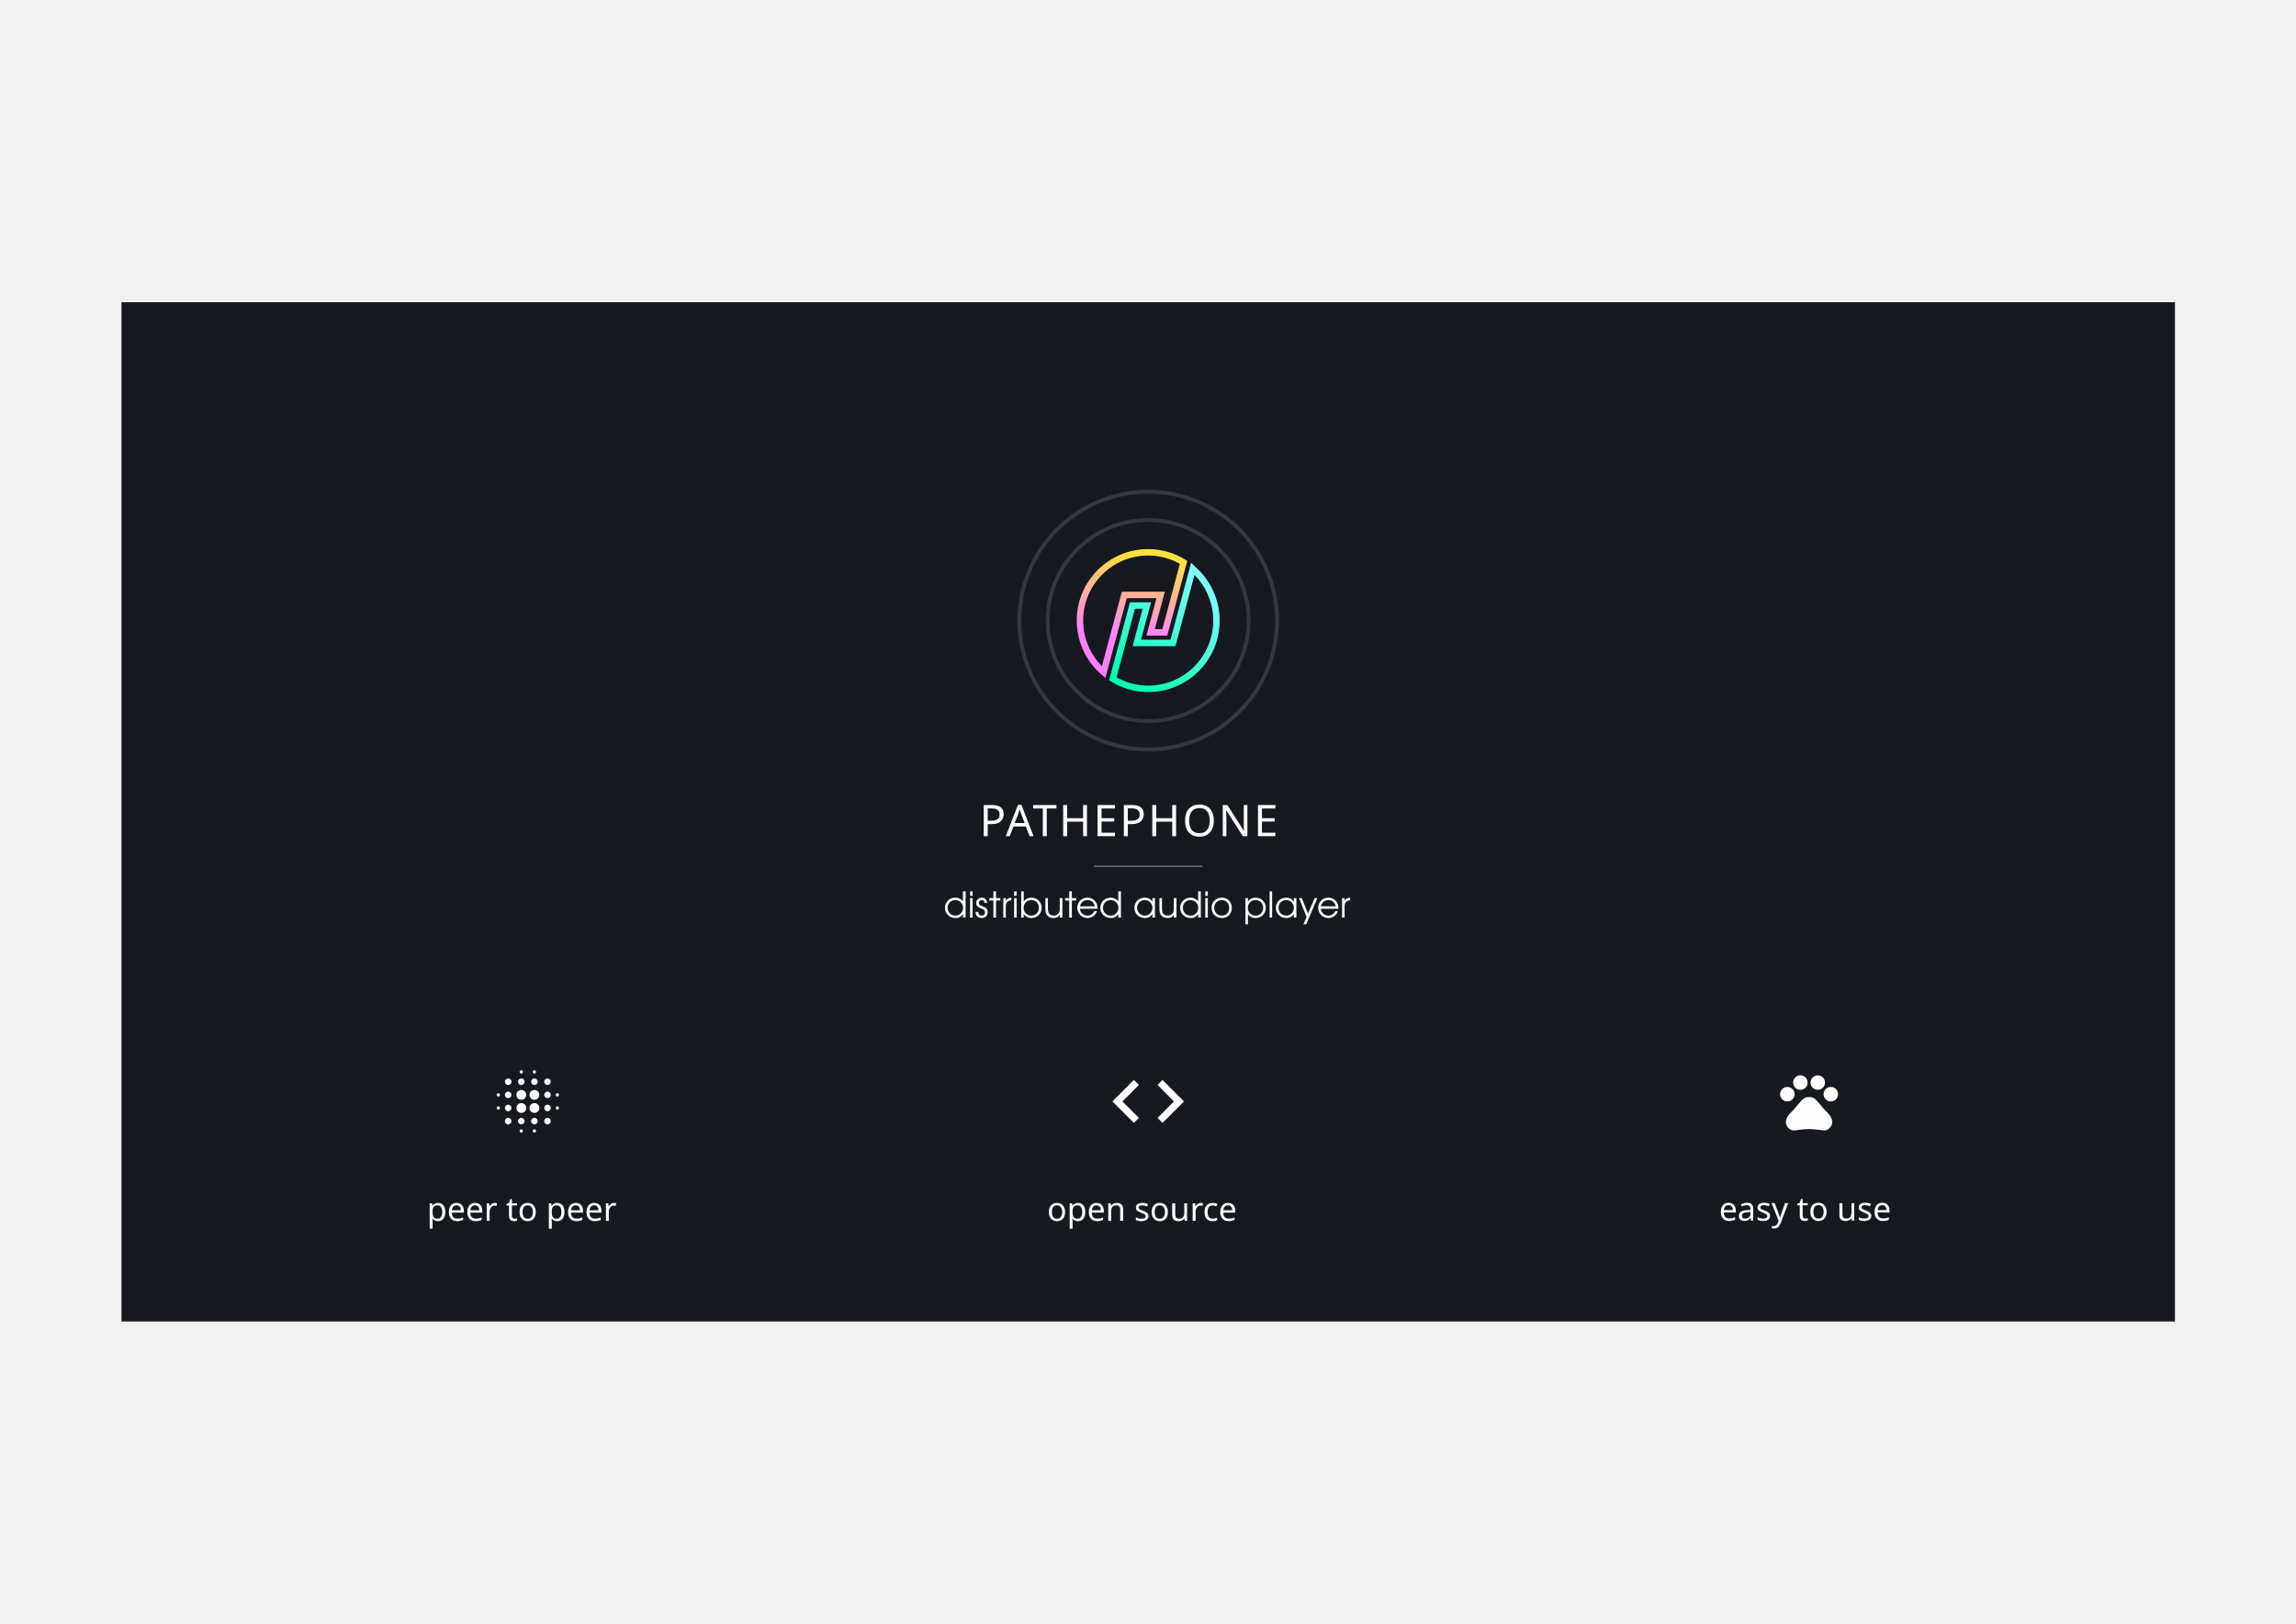
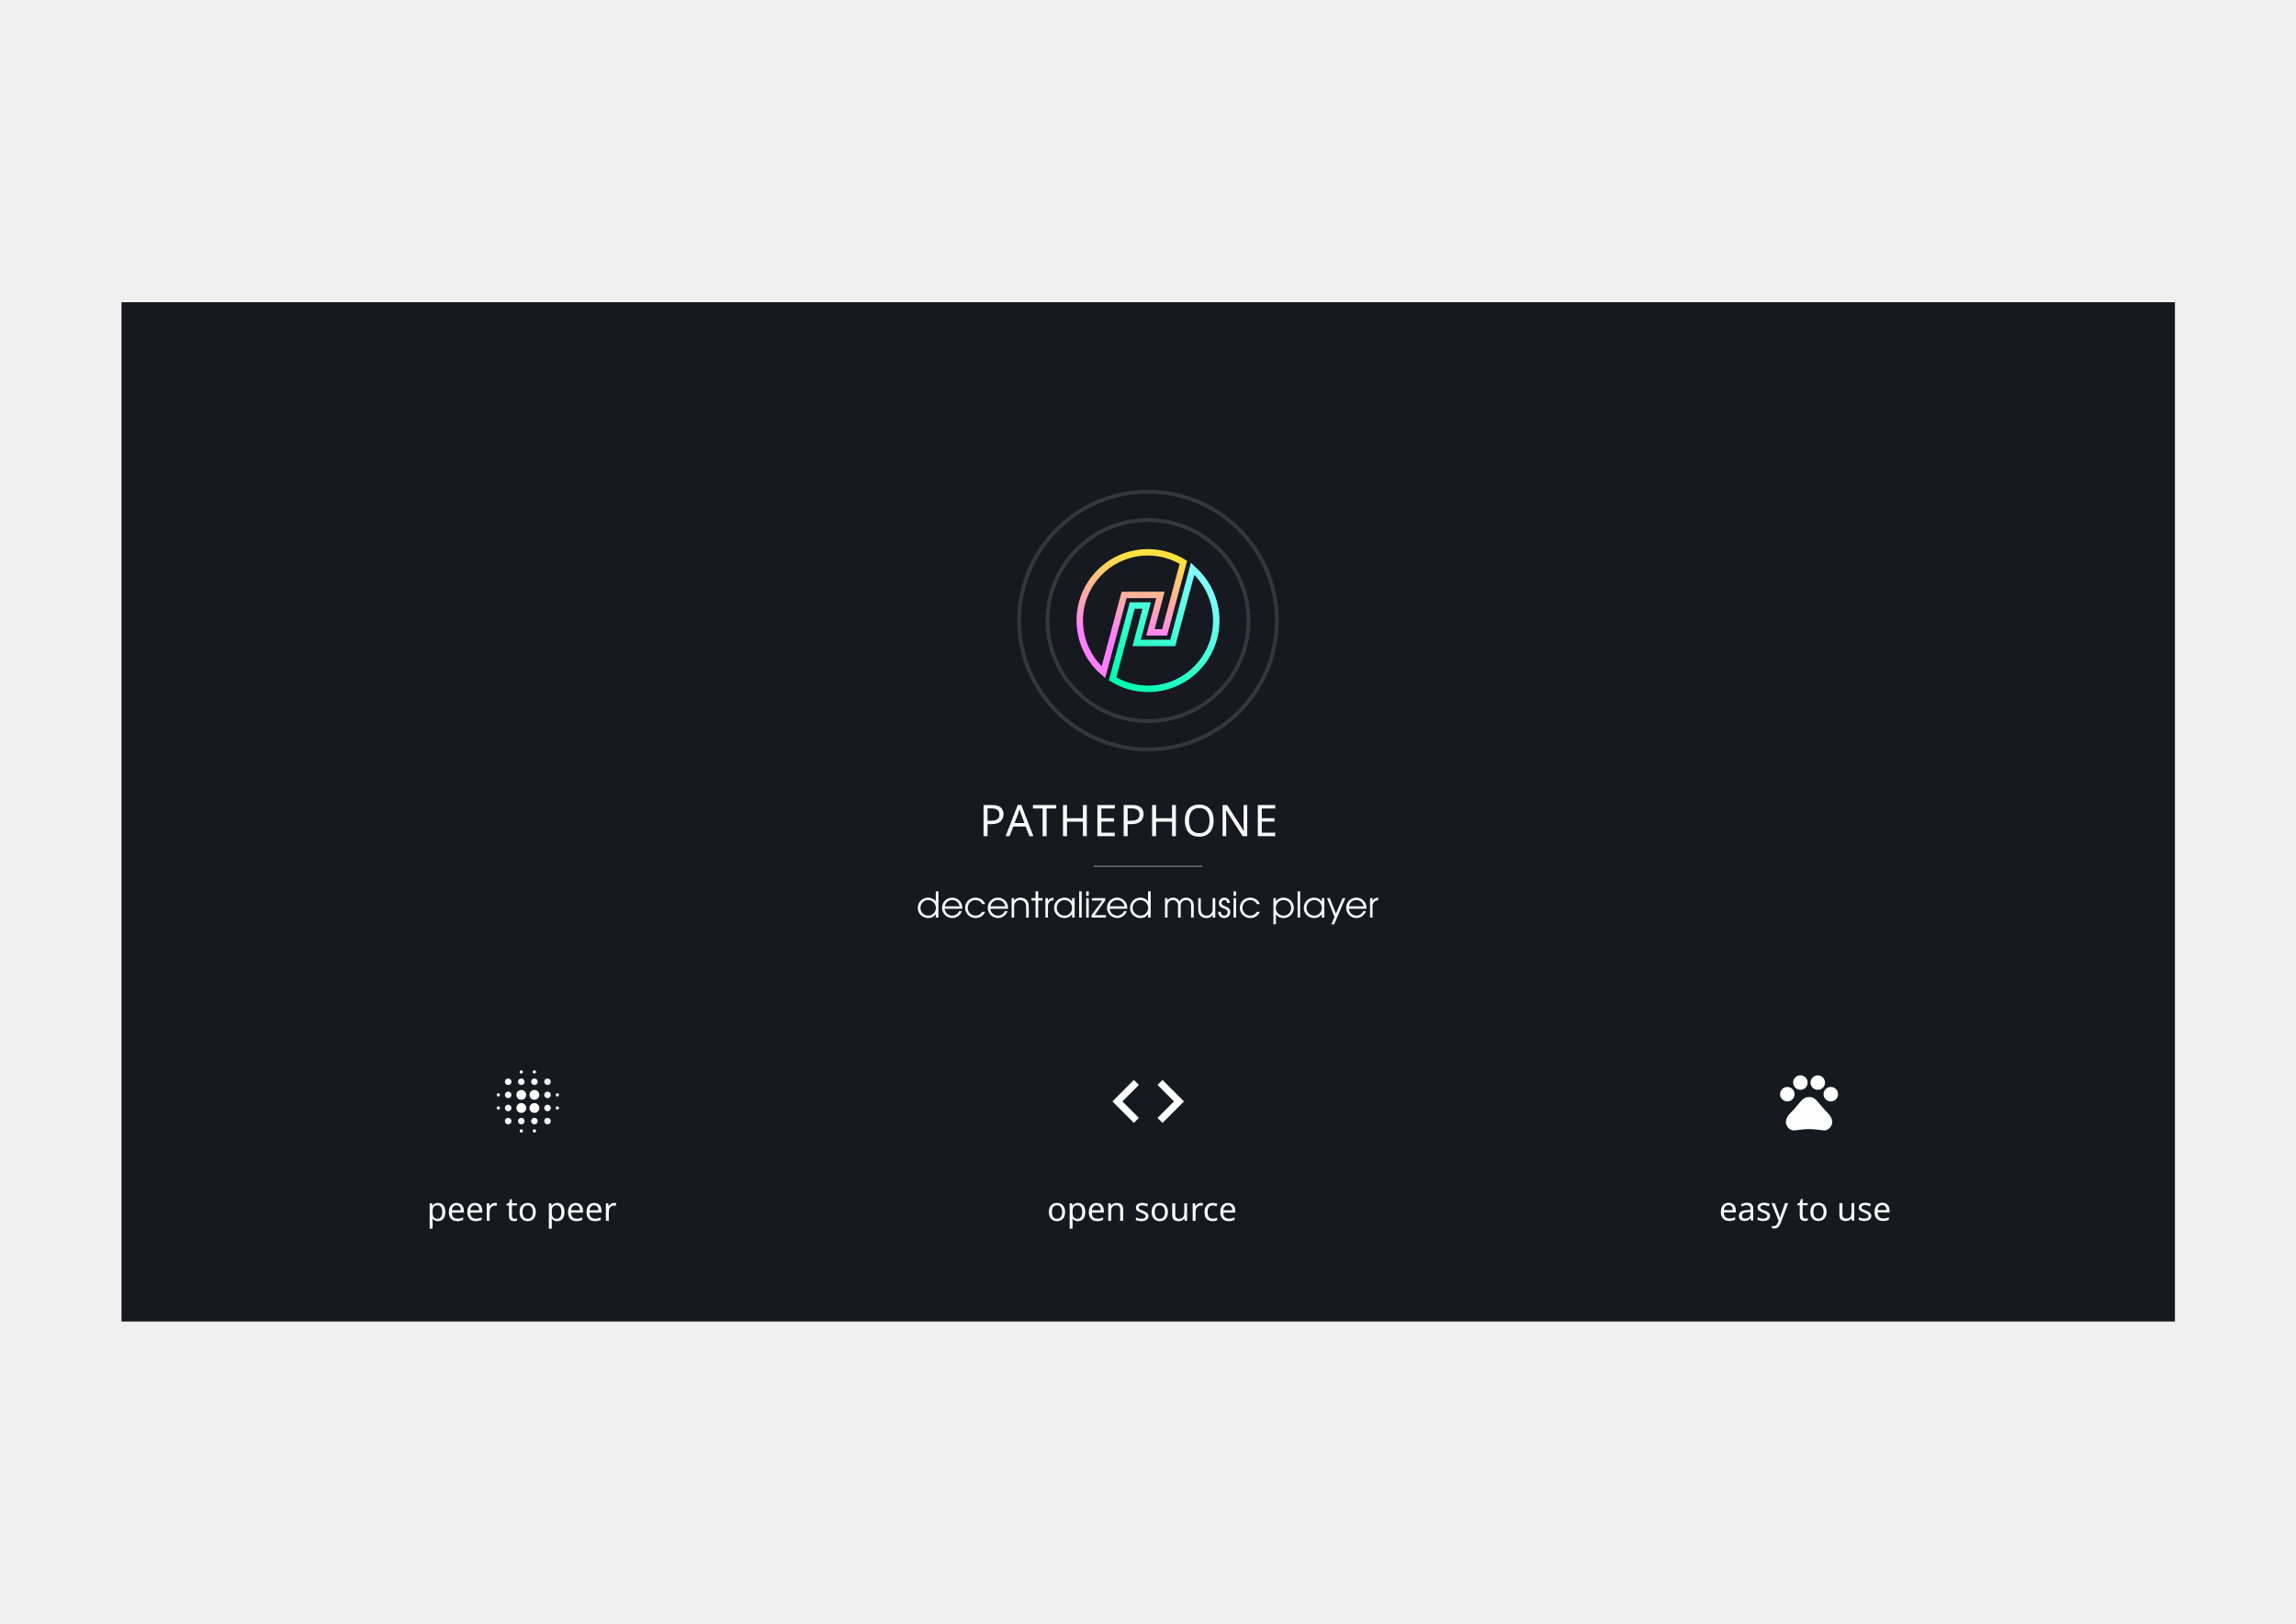
<svg xmlns="http://www.w3.org/2000/svg" xmlns:xlink="http://www.w3.org/1999/xlink" width="297mm" height="210mm" viewBox="0 0 297 210" version="1.1" id="svg8">
  <defs id="defs2">
    <linearGradient xlink:href="#linearGradient879" id="linearGradient881" x1="8.433" y1="288.239" x2="4.696" y2="293.371" gradientUnits="userSpaceOnUse" />
    <linearGradient id="linearGradient879">
      <stop style="stop-color:#82ffff;stop-opacity:1" offset="0" id="stop875" />
      <stop style="stop-color:#01ffaf;stop-opacity:1" offset="1" id="stop877" />
    </linearGradient>
    <linearGradient xlink:href="#linearGradient863" id="linearGradient865" x1="8.004" y1="287.929" x2="7.507" y2="291.695" gradientUnits="userSpaceOnUse" />
    <linearGradient id="linearGradient863">
      <stop style="stop-color:#ffe13f;stop-opacity:1" offset="0" id="stop859" />
      <stop style="stop-color:#ff7fff;stop-opacity:1" offset="1" id="stop861" />
    </linearGradient>
  </defs>
  <g id="layer4" style="display:inline" transform="translate(0,-87)">
    <rect style="fill:#161920;fill-opacity:1;stroke:none;stroke-width:1.722;stroke-miterlimit:4;stroke-dasharray:none;stroke-opacity:1" id="rect4298" width="265.627" height="131.828" x="15.712" y="126.086" />
-     <g id="g903" transform="translate(4.143725)">
+     <g id="g903" transform="translate(4.118561)">
      <circle r="16.666" cy="167.261" cx="144.381" id="path4582-7-3" style="fill:none;fill-opacity:1;stroke:#ffffff;stroke-width:0.5;stroke-miterlimit:4;stroke-dasharray:none;stroke-opacity:0.13" />
      <g transform="matrix(2.769274,0,0,2.769274,126.7965,-637.6288)" id="g936">
        <path style="opacity:1;fill:none;fill-opacity:1;stroke:url(#linearGradient881);stroke-width:0.3;stroke-linecap:butt;stroke-miterlimit:4;stroke-dasharray:none;stroke-opacity:1;paint-order:stroke markers fill" d="m 8.433,288.239 -0.926,3.456 H 5.818 l 0.468,-1.746 H 5.614 l -0.917,3.423 a 3.188,3.188 0 0 0 1.654,0.467 3.188,3.188 0 0 0 3.188,-3.188 3.188,3.188 0 0 0 -1.105,-2.411 z" id="path880-3-6" />
        <path style="opacity:1;fill:none;fill-opacity:1;stroke:url(#linearGradient865);stroke-width:0.3;stroke-linecap:butt;stroke-miterlimit:4;stroke-dasharray:none;stroke-opacity:1;paint-order:normal" d="m 6.35,287.462 a 3.188,3.188 0 0 0 -3.188,3.188 3.188,3.188 0 0 0 1.105,2.411 L 5.234,289.454 H 6.931 l -0.468,1.746 h 0.664 l 0.876,-3.271 a 3.188,3.188 0 0 0 -1.654,-0.467 z" id="path855-6-7" />
      </g>
      <circle r="13.002" cy="167.261" cx="144.381" id="path4582-7-7" style="fill:none;fill-opacity:1;stroke:#ffffff;stroke-width:0.5;stroke-miterlimit:4;stroke-dasharray:none;stroke-opacity:0.13" />
    </g>
  </g>
  <g id="layer3" style="display:inline" transform="translate(0,-87)" />
  <g id="layer1" style="display:inline" transform="translate(0,-87)" />
  <g id="layer2" style="display:inline" transform="translate(0,-87)" />
  <g id="layer5" style="display:inline" transform="translate(0,-87)">
-     <text xml:space="preserve" style="font-style:normal;font-weight:normal;font-size:10.583px;line-height:6.615px;font-family:sans-serif;letter-spacing:0.265px;word-spacing:0px;opacity:0.98;fill:#000000;fill-opacity:1;stroke:none;stroke-width:0.265px;stroke-linecap:butt;stroke-linejoin:miter;stroke-opacity:1" x="126.707" y="195.149" id="text38">
-       <tspan id="tspan36" x="126.707" y="195.149" style="font-style:normal;font-variant:normal;font-weight:normal;font-stretch:normal;font-size:5.644px;font-family:Montserrat;-inkscape-font-specification:'Montserrat, Normal';font-variant-ligatures:normal;font-variant-caps:normal;font-variant-numeric:normal;font-feature-settings:normal;text-align:start;letter-spacing:0.265px;writing-mode:lr-tb;text-anchor:start;fill:#ffffff;fill-opacity:1;stroke-width:0.265px">PATHEPHONE</tspan>
+     <text xml:space="preserve" style="font-style:normal;font-weight:normal;font-size:10.583px;line-height:6.615px;font-family:sans-serif;letter-spacing:0.265px;word-spacing:0px;opacity:0.98;fill:#000000;fill-opacity:1;stroke:none;stroke-width:0.265px;stroke-linecap:butt;stroke-linejoin:miter;stroke-opacity:1" x="126.682" y="195.149" id="text38">
+       <tspan id="tspan36" x="126.682" y="195.149" style="font-style:normal;font-variant:normal;font-weight:normal;font-stretch:normal;font-size:5.644px;font-family:Montserrat;-inkscape-font-specification:'Montserrat, Normal';font-variant-ligatures:normal;font-variant-caps:normal;font-variant-numeric:normal;font-feature-settings:normal;text-align:start;letter-spacing:0.265px;writing-mode:lr-tb;text-anchor:start;fill:#ffffff;fill-opacity:1;stroke-width:0.265px">PATHEPHONE</tspan>
    </text>
-     <text xml:space="preserve" style="font-style:normal;font-weight:normal;font-size:10.583px;line-height:6.615px;font-family:sans-serif;letter-spacing:0px;word-spacing:0px;opacity:0.98;fill:#000000;fill-opacity:1;stroke:none;stroke-width:0.265px;stroke-linecap:butt;stroke-linejoin:miter;stroke-opacity:1" x="122.047" y="205.671" id="text847">
-       <tspan id="tspan845" x="122.047" y="205.671" style="font-style:normal;font-variant:normal;font-weight:normal;font-stretch:normal;font-size:4.586px;font-family:'URW Gothic L';-inkscape-font-specification:'URW Gothic L';fill:#ffffff;fill-opacity:1;stroke-width:0.265px">distributed audio player</tspan>
+     <text xml:space="preserve" style="font-style:normal;font-weight:normal;font-size:10.583px;line-height:6.615px;font-family:sans-serif;letter-spacing:0px;word-spacing:0px;opacity:0.98;fill:#000000;fill-opacity:1;stroke:none;stroke-width:0.265px;stroke-linecap:butt;stroke-linejoin:miter;stroke-opacity:1" x="118.533" y="205.671" id="text847">
+       <tspan id="tspan845" x="118.533" y="205.671" style="font-style:normal;font-variant:normal;font-weight:normal;font-stretch:normal;font-size:4.586px;font-family:'URW Gothic L';-inkscape-font-specification:'URW Gothic L';fill:#ffffff;fill-opacity:1;stroke-width:0.265px">decentralized music player</tspan>
    </text>
    <g style="display:inline" id="g2773" transform="matrix(0.7540984,0,0,0.7540984,17.78853,57.91192)">
      <rect y="219.402" x="58.749" height="16.15" width="16.415" id="rect2717" style="opacity:1;fill:#161920;fill-opacity:1;stroke:none;stroke-width:0.15;stroke-linecap:butt;stroke-linejoin:round;stroke-miterlimit:4;stroke-dasharray:none;stroke-opacity:0.148;paint-order:normal" />
      <path id="path1185" d="m 60.208,220.727 h 13.498 v 13.498 h -13.498 z" style="opacity:1;fill:#161920;fill-opacity:1;stroke:none;stroke-width:0.562;stroke-opacity:0.148" />
      <path id="path1183" d="m 63.582,228.039 c -0.309,0 -0.562,0.253 -0.562,0.562 0,0.309 0.253,0.562 0.562,0.562 0.309,0 0.562,-0.253 0.562,-0.562 0,-0.309 -0.253,-0.562 -0.562,-0.562 z m 0,2.25 c -0.309,0 -0.562,0.253 -0.562,0.562 0,0.309 0.253,0.562 0.562,0.562 0.309,0 0.562,-0.253 0.562,-0.562 0,-0.309 -0.253,-0.562 -0.562,-0.562 z m 0,-4.499 c -0.309,0 -0.562,0.253 -0.562,0.562 0,0.309 0.253,0.562 0.562,0.562 0.309,0 0.562,-0.253 0.562,-0.562 0,-0.309 -0.253,-0.562 -0.562,-0.562 z m -1.687,0.281 c -0.157,0 -0.281,0.124 -0.281,0.281 0,0.157 0.124,0.281 0.281,0.281 0.157,0 0.281,-0.124 0.281,-0.281 0,-0.157 -0.124,-0.281 -0.281,-0.281 z m 1.687,-2.531 c -0.309,0 -0.562,0.253 -0.562,0.562 0,0.309 0.253,0.562 0.562,0.562 0.309,0 0.562,-0.253 0.562,-0.562 0,-0.309 -0.253,-0.562 -0.562,-0.562 z m 8.436,3.093 c 0.157,0 0.281,-0.124 0.281,-0.281 0,-0.157 -0.124,-0.281 -0.281,-0.281 -0.157,0 -0.281,0.124 -0.281,0.281 0,0.157 0.124,0.281 0.281,0.281 z m -3.937,-1.968 c 0.309,0 0.562,-0.253 0.562,-0.562 0,-0.309 -0.253,-0.562 -0.562,-0.562 -0.309,0 -0.562,0.253 -0.562,0.562 0,0.309 0.253,0.562 0.562,0.562 z m 0,-1.968 c 0.157,0 0.281,-0.124 0.281,-0.281 0,-0.157 -0.124,-0.281 -0.281,-0.281 -0.157,0 -0.281,0.124 -0.281,0.281 0,0.157 0.124,0.281 0.281,0.281 z m -6.187,5.624 c -0.157,0 -0.281,0.124 -0.281,0.281 0,0.157 0.124,0.281 0.281,0.281 0.157,0 0.281,-0.124 0.281,-0.281 0,-0.157 -0.124,-0.281 -0.281,-0.281 z m 3.937,3.937 c -0.157,0 -0.281,0.124 -0.281,0.281 0,0.157 0.124,0.281 0.281,0.281 0.157,0 0.281,-0.124 0.281,-0.281 0,-0.157 -0.124,-0.281 -0.281,-0.281 z m 0,-9.561 c 0.157,0 0.281,-0.124 0.281,-0.281 0,-0.157 -0.124,-0.281 -0.281,-0.281 -0.157,0 -0.281,0.124 -0.281,0.281 0,0.157 0.124,0.281 0.281,0.281 z m 0,1.968 c 0.309,0 0.562,-0.253 0.562,-0.562 0,-0.309 -0.253,-0.562 -0.562,-0.562 -0.309,0 -0.562,0.253 -0.562,0.562 0,0.309 0.253,0.562 0.562,0.562 z m 0,3.093 c -0.467,0 -0.844,0.377 -0.844,0.844 0,0.467 0.377,0.844 0.844,0.844 0.467,0 0.844,-0.377 0.844,-0.844 0,-0.467 -0.377,-0.844 -0.844,-0.844 z m 4.499,0.281 c -0.309,0 -0.562,0.253 -0.562,0.562 0,0.309 0.253,0.562 0.562,0.562 0.309,0 0.562,-0.253 0.562,-0.562 0,-0.309 -0.253,-0.562 -0.562,-0.562 z m 0,2.25 c -0.309,0 -0.562,0.253 -0.562,0.562 0,0.309 0.253,0.562 0.562,0.562 0.309,0 0.562,-0.253 0.562,-0.562 0,-0.309 -0.253,-0.562 -0.562,-0.562 z m 0,-4.499 c -0.309,0 -0.562,0.253 -0.562,0.562 0,0.309 0.253,0.562 0.562,0.562 0.309,0 0.562,-0.253 0.562,-0.562 0,-0.309 -0.253,-0.562 -0.562,-0.562 z m 0,-2.25 c -0.309,0 -0.562,0.253 -0.562,0.562 0,0.309 0.253,0.562 0.562,0.562 0.309,0 0.562,-0.253 0.562,-0.562 0,-0.309 -0.253,-0.562 -0.562,-0.562 z m 1.687,4.781 c -0.157,0 -0.281,0.124 -0.281,0.281 0,0.157 0.124,0.281 0.281,0.281 0.157,0 0.281,-0.124 0.281,-0.281 0,-0.157 -0.124,-0.281 -0.281,-0.281 z m -3.937,1.968 c -0.309,0 -0.562,0.253 -0.562,0.562 0,0.309 0.253,0.562 0.562,0.562 0.309,0 0.562,-0.253 0.562,-0.562 0,-0.309 -0.253,-0.562 -0.562,-0.562 z m 0,1.968 c -0.157,0 -0.281,0.124 -0.281,0.281 0,0.157 0.124,0.281 0.281,0.281 0.157,0 0.281,-0.124 0.281,-0.281 0,-0.157 -0.124,-0.281 -0.281,-0.281 z m -2.25,-6.749 c -0.467,0 -0.844,0.377 -0.844,0.844 0,0.467 0.377,0.844 0.844,0.844 0.467,0 0.844,-0.377 0.844,-0.844 0,-0.467 -0.377,-0.844 -0.844,-0.844 z m 0,4.781 c -0.309,0 -0.562,0.253 -0.562,0.562 0,0.309 0.253,0.562 0.562,0.562 0.309,0 0.562,-0.253 0.562,-0.562 0,-0.309 -0.253,-0.562 -0.562,-0.562 z m 2.25,-2.531 c -0.467,0 -0.844,0.377 -0.844,0.844 0,0.467 0.377,0.844 0.844,0.844 0.467,0 0.844,-0.377 0.844,-0.844 0,-0.467 -0.377,-0.844 -0.844,-0.844 z m 0,-2.25 c -0.467,0 -0.844,0.377 -0.844,0.844 0,0.467 0.377,0.844 0.844,0.844 0.467,0 0.844,-0.377 0.844,-0.844 0,-0.467 -0.377,-0.844 -0.844,-0.844 z" style="fill:#fdfdfd;fill-opacity:1;stroke:none;stroke-width:0.562;stroke-opacity:1" />
    </g>
    <text id="text1519" y="244.892" x="55.221" style="font-style:normal;font-weight:normal;font-size:10.583px;line-height:6.615px;font-family:sans-serif;letter-spacing:0px;word-spacing:0px;fill:#000000;fill-opacity:1;stroke:none;stroke-width:0.265px;stroke-linecap:butt;stroke-linejoin:miter;stroke-opacity:1" xml:space="preserve">
      <tspan style="font-style:normal;font-variant:normal;font-weight:normal;font-stretch:normal;font-size:4.233px;font-family:Montserrat;-inkscape-font-specification:Montserrat;fill:#ffffff;fill-opacity:1;stroke-width:0.265px" y="244.892" x="55.221" id="tspan1517">peer to peer</tspan>
    </text>
    <flowRoot xml:space="preserve" id="flowRoot1099" style="fill:black;fill-opacity:1;stroke:none;font-family:sans-serif;font-style:normal;font-weight:normal;font-size:40px;line-height:1.25;letter-spacing:0px;word-spacing:0px">
      <flowRegion id="flowRegion1101">
        <rect id="rect1103" width="1137.719" height="355.225" x="22.014" y="110.269" />
      </flowRegion>
      <flowPara id="flowPara1105" />
    </flowRoot>
-     <path style="fill:none;stroke:#fbfbfb;stroke-width:0.21px;stroke-linecap:butt;stroke-linejoin:miter;stroke-opacity:0.318" d="m 141.509,199.042 h 14.032" id="path2734" />
+     <path style="fill:none;stroke:#fbfbfb;stroke-width:0.21px;stroke-linecap:butt;stroke-linejoin:miter;stroke-opacity:0.318" d="m 141.484,199.042 h 14.032" id="path2734" />
    <text id="text1519-6" y="244.87" x="222.367" style="font-style:normal;font-weight:normal;font-size:10.583px;line-height:6.615px;font-family:sans-serif;letter-spacing:0px;word-spacing:0px;display:inline;fill:#000000;fill-opacity:1;stroke:none;stroke-width:0.265px;stroke-linecap:butt;stroke-linejoin:miter;stroke-opacity:1" xml:space="preserve">
      <tspan style="font-style:normal;font-variant:normal;font-weight:normal;font-stretch:normal;font-size:4.233px;font-family:Montserrat;-inkscape-font-specification:Montserrat;fill:#ffffff;fill-opacity:1;stroke-width:0.265px" y="244.87" x="222.367" id="tspan1517-0">easy to use</tspan>
    </text>
    <g id="g2817" transform="matrix(0.7233149,0,0,0.7233149,164.9792,154.5165)">
      <circle id="circle2736" r="1.296" cy="102.304" cx="91.555" style="fill:#fefefe;fill-opacity:1;stroke-width:0.518" />
      <circle id="circle2738" r="1.296" cy="100.231" cx="93.888" style="fill:#fefefe;fill-opacity:1;stroke-width:0.518" />
      <circle id="circle2740" r="1.296" cy="100.231" cx="96.998" style="fill:#fefefe;fill-opacity:1;stroke-width:0.518" />
      <circle id="circle2742" r="1.296" cy="102.304" cx="99.33" style="fill:#fefefe;fill-opacity:1;stroke-width:0.518" />
      <path id="path2744" d="m 98.21,105.082 c -0.451,-0.529 -0.829,-0.98 -1.285,-1.508 -0.238,-0.28 -0.544,-0.56 -0.907,-0.684 -0.057,-0.021 -0.114,-0.036 -0.171,-0.047 -0.13,-0.021 -0.27,-0.021 -0.404,-0.021 -0.135,0 -0.275,0 -0.409,0.026 -0.057,0.01 -0.114,0.026 -0.171,0.047 -0.363,0.124 -0.663,0.404 -0.907,0.684 -0.451,0.529 -0.829,0.98 -1.285,1.508 -0.679,0.679 -1.513,1.431 -1.358,2.483 0.15,0.529 0.529,1.052 1.208,1.202 0.378,0.078 1.586,-0.228 2.871,-0.228 h 0.093 c 1.285,0 2.493,0.301 2.871,0.228 0.679,-0.15 1.057,-0.679 1.208,-1.202 0.161,-1.057 -0.674,-1.809 -1.353,-2.488 z" style="fill:#fefefe;fill-opacity:1;stroke-width:0.518" />
      <path id="path2746" d="M 89.223,97.38 H 101.662 V 109.819 H 89.223 Z" style="fill:none;stroke-width:0.518" />
    </g>
    <text id="text1519-6-6" y="244.892" x="135.444" style="font-style:normal;font-weight:normal;font-size:10.583px;line-height:6.615px;font-family:sans-serif;letter-spacing:0px;word-spacing:0px;display:inline;fill:#000000;fill-opacity:1;stroke:none;stroke-width:0.265px;stroke-linecap:butt;stroke-linejoin:miter;stroke-opacity:1" xml:space="preserve">
      <tspan style="font-style:normal;font-variant:normal;font-weight:normal;font-stretch:normal;font-size:4.233px;font-family:Montserrat;-inkscape-font-specification:Montserrat;fill:#ffffff;fill-opacity:1;stroke-width:0.265px" y="244.892" x="135.444" id="tspan1517-0-2">open source</tspan>
    </text>
    <g id="g2878" transform="matrix(0.8076361,0,0,0.8076361,3.981299,137.1211)">
      <path id="path2858" d="m 172.09,107.44 h 13.763 v 13.763 h -13.763 z" style="fill:none;stroke-width:0.573" />
      <path id="path2860" d="m 177.481,116.96 -2.638,-2.638 2.638,-2.638 -0.803,-0.803 -3.441,3.441 3.441,3.441 z m 2.982,0 2.638,-2.638 -2.638,-2.638 0.803,-0.803 3.441,3.441 -3.441,3.441 z" style="fill:#ffffff;fill-opacity:1;stroke-width:0.573" />
    </g>
  </g>
  <g id="layer6" style="display:none" transform="translate(0,-87)">
    <flowRoot xml:space="preserve" id="flowRoot4300" style="font-style:normal;font-weight:normal;font-size:40px;line-height:25px;font-family:sans-serif;letter-spacing:0px;word-spacing:0px;fill:#000000;fill-opacity:1;stroke:none;stroke-width:1px;stroke-linecap:butt;stroke-linejoin:miter;stroke-opacity:1" transform="matrix(0.2645833,0,0,0.2645833,0.00928892,-12.60287)">
      <flowRegion id="flowRegion4302">
        <rect id="rect4304" width="298.462" height="62.69" x="202.726" y="709.226" />
      </flowRegion>
      <flowPara id="flowPara4306" style="font-style:normal;font-variant:normal;font-weight:normal;font-stretch:normal;font-size:18.667px;font-family:Cantarell;-inkscape-font-specification:Cantarell;text-align:center;text-anchor:middle;fill:#eeeeee;fill-opacity:1">METABIN.SPACE</flowPara>
    </flowRoot>
  </g>
</svg>
